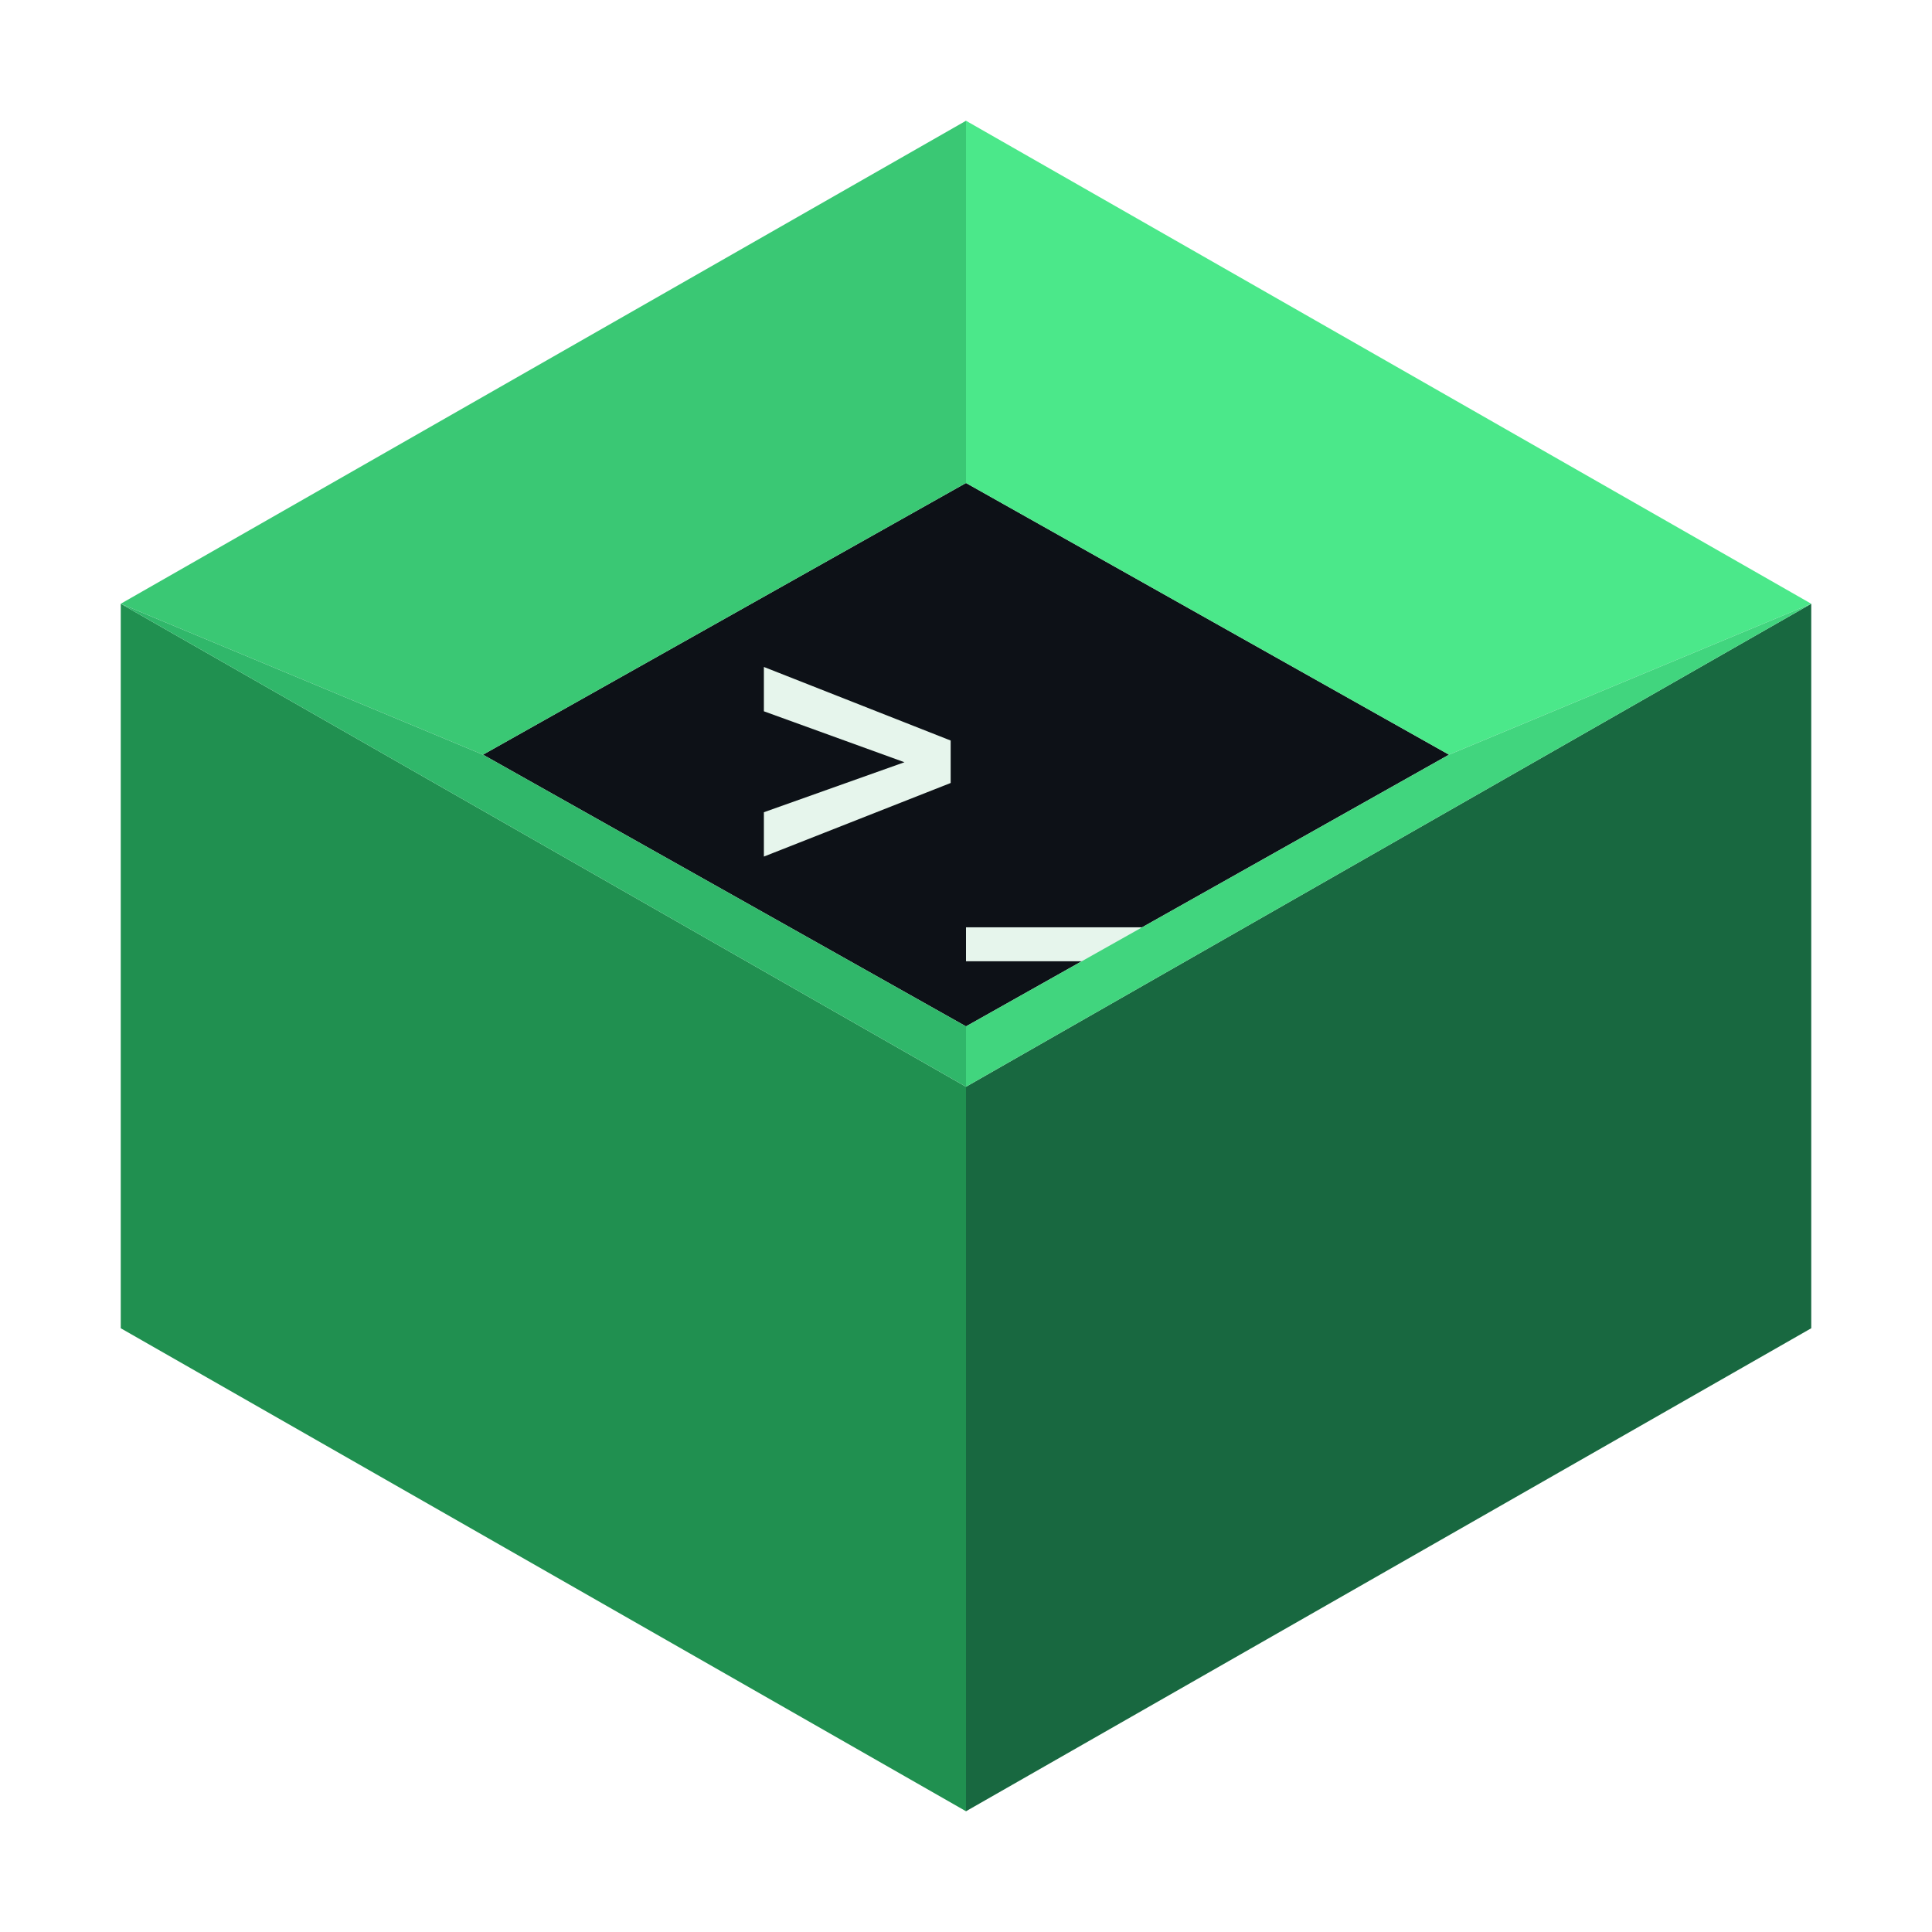
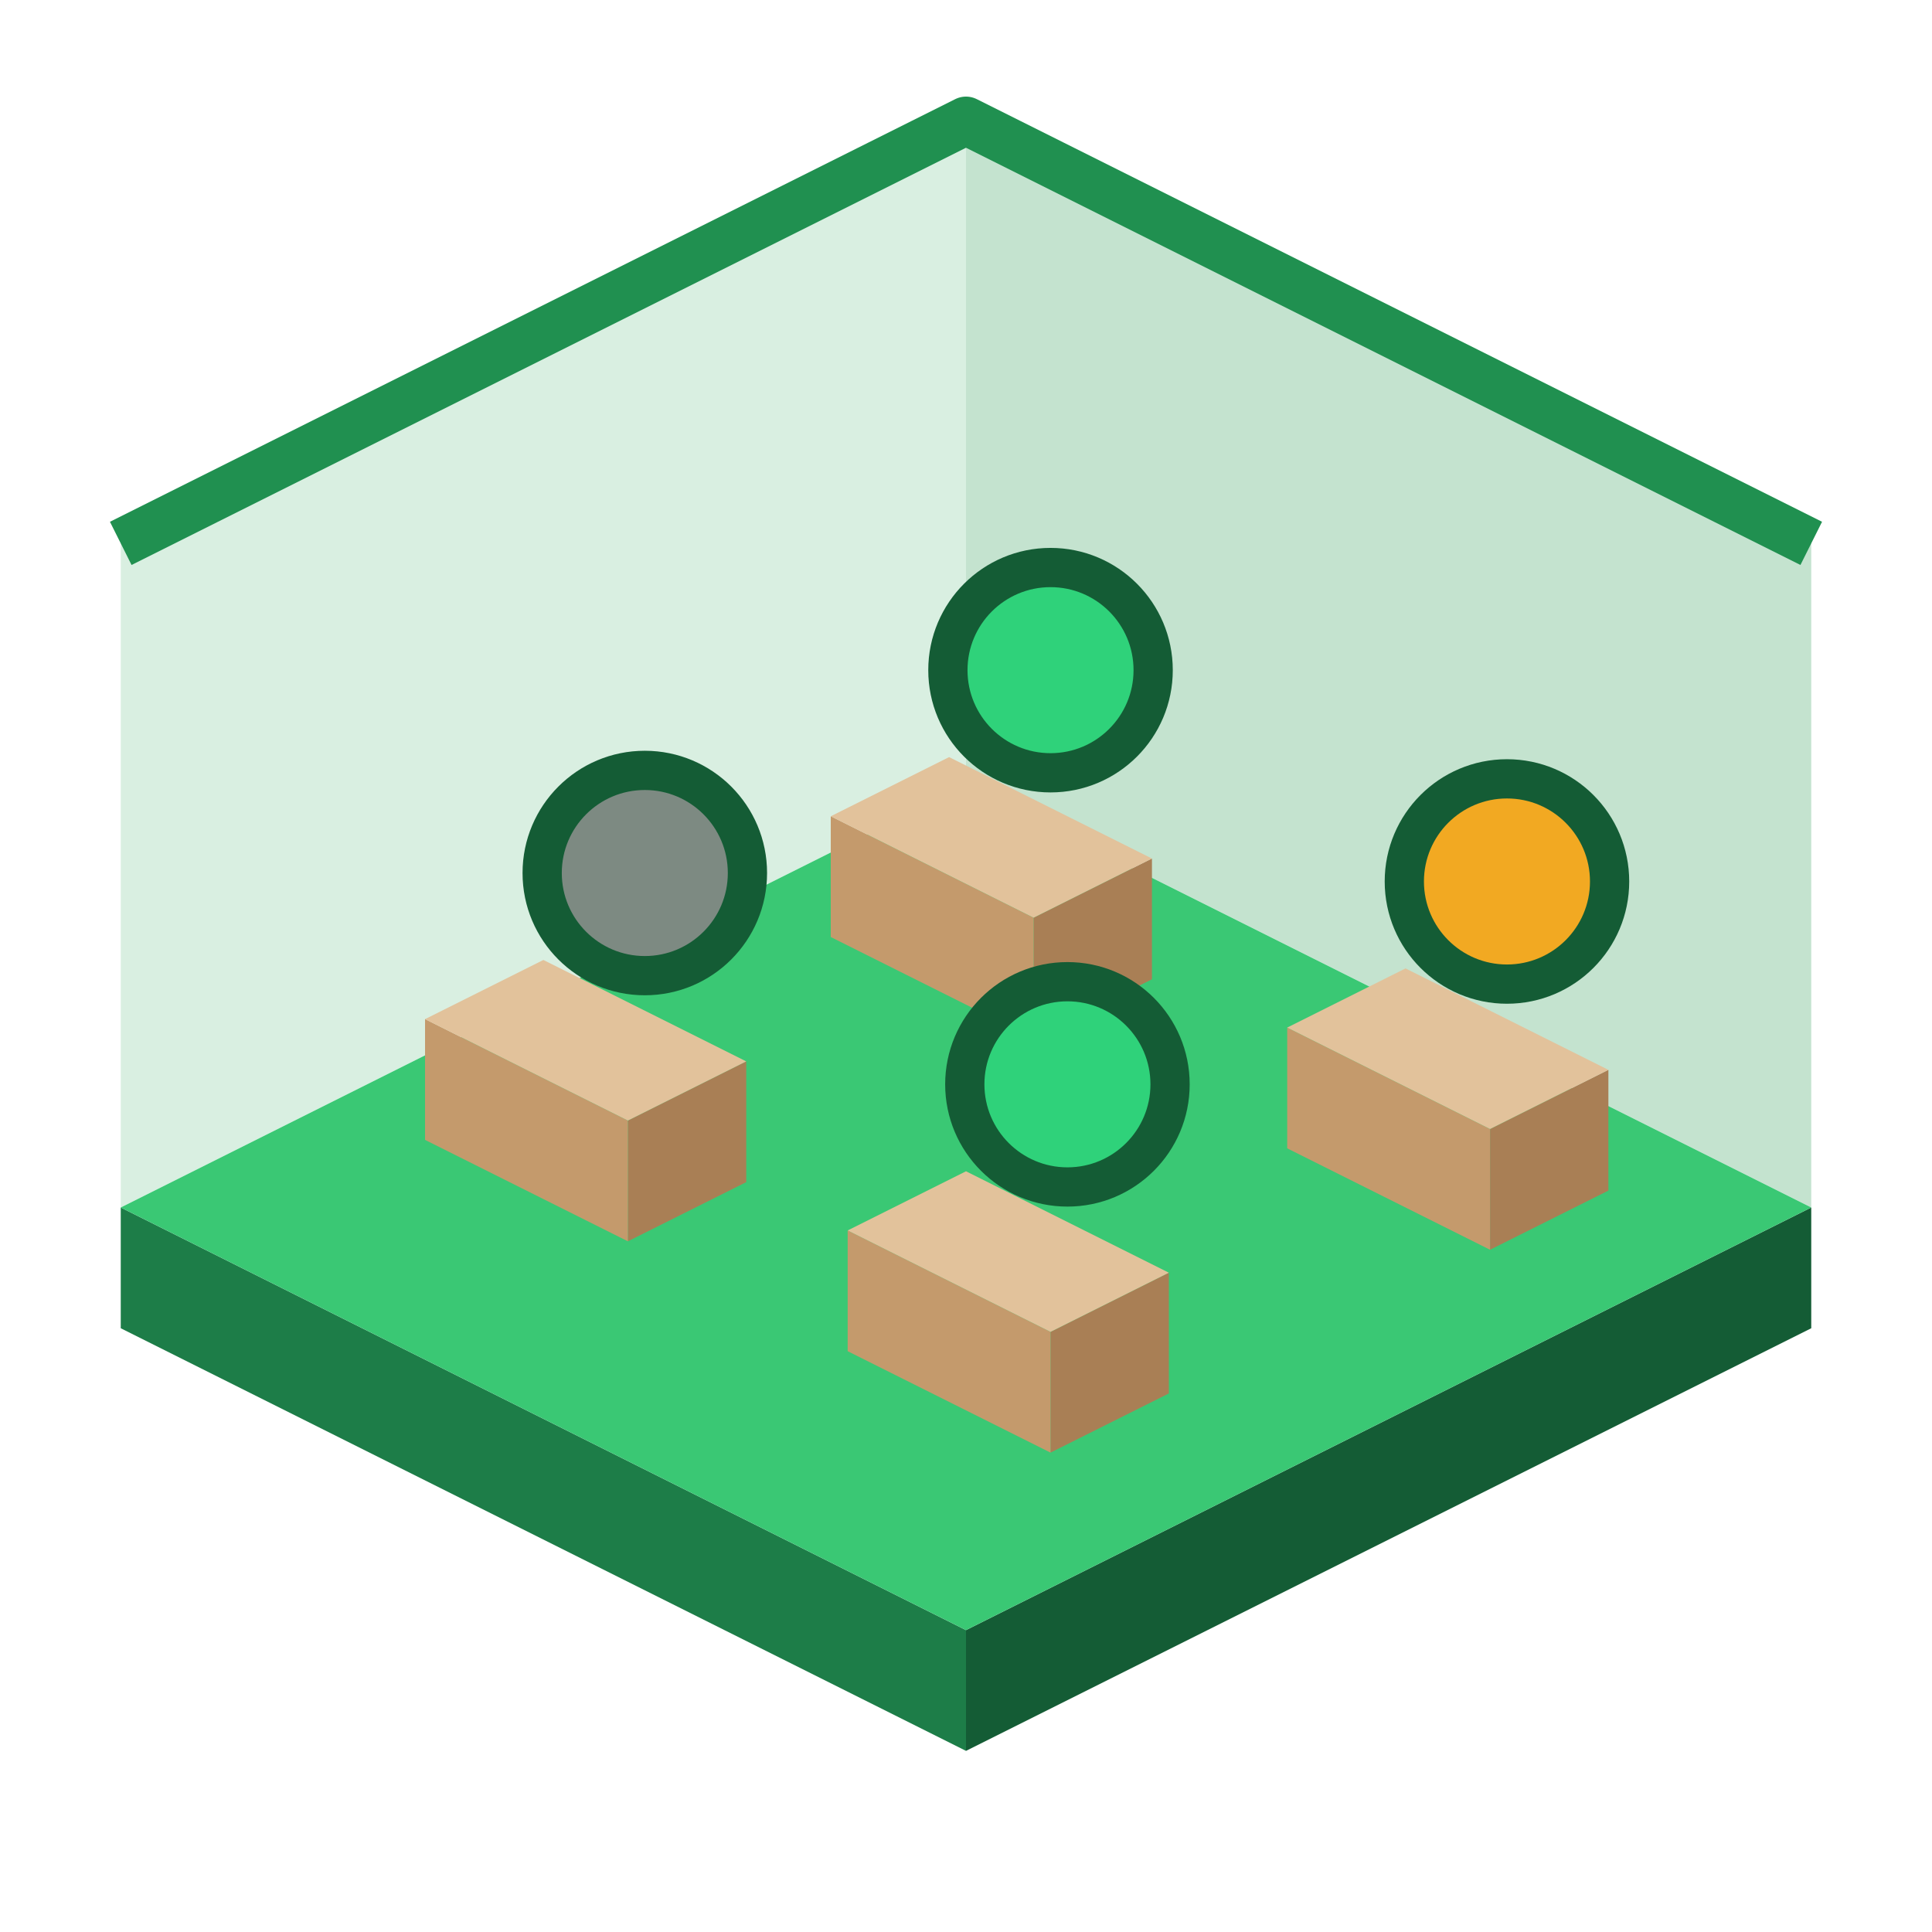
<svg xmlns="http://www.w3.org/2000/svg" viewBox="0 0 32 32">
-   <polygon points="2,10 16,18 16,30 2,22" fill="#209050" />
-   <polygon points="30,10 16,18 16,30 30,22" fill="#186840" />
-   <polygon points="16,8 24,12.5 16,17 8,12.5" fill="#0d1117" />
-   <text x="16" y="14.5" text-anchor="middle" font-size="6" font-family="monospace" font-weight="bold" fill="#E6F5EC">&gt;_</text>
-   <polygon points="16,2 2,10 8,12.5 16,8" fill="#3AC874" />
-   <polygon points="16,2 30,10 24,12.5 16,8" fill="#4BE88A" />
-   <polygon points="2,10 16,18 16,17 8,12.5" fill="#30B76A" />
-   <polygon points="30,10 16,18 16,17 24,12.5" fill="#41D57E" />
+   <g transform="scale(0.5)">
+     <polygon points="4,40 32,26 32,4 4,18" fill="#d9efe1" />
+     <polygon points="32,26 60,40 60,18 32,4" fill="#c4e3cf" />
+     <polyline points="4,18 32,4 60,18" fill="none" stroke="#209050" stroke-width="1.6" stroke-linejoin="round" />
+     <polygon points="4,40 32,54 32,58 4,44" fill="#1d7d48" />
+     <polygon points="60,40 32,54 32,58 60,44" fill="#145c35" />
+     <polygon points="32,26 60,40 32,54 4,40" fill="#3AC874" />
+     <polygon points="38.16,28.44 34.24,30.4 34.24,34.4 38.16,32.44" fill="#a97f55" />
+     <polygon points="27.52,27.04 34.24,30.4 34.24,34.4 27.52,31.04" fill="#c49a6c" />
+     <polygon points="31.44,25.08 38.16,28.44 34.24,30.4 27.52,27.04" fill="#e2c29b" />
+     <circle cx="34.8" cy="22.2" r="3.4" fill="#2fd27a" stroke="#145c35" stroke-width="1.3" />
+     <polygon points="53.28,35.44 49.36,37.4 49.36,41.4 53.28,39.44" fill="#a97f55" />
+     <polygon points="42.64,34.04 49.36,37.4 49.36,41.4 42.64,38.04" fill="#c49a6c" />
+     <polygon points="46.56,32.08 53.28,35.44 49.36,37.4 42.64,34.04" fill="#e2c29b" />
+     <circle cx="49.92" cy="29.2" r="3.4" fill="#f2a922" stroke="#145c35" stroke-width="1.3" />
+     <polygon points="24.72,35.16 20.8,37.12 20.8,41.12 24.72,39.16" fill="#a97f55" />
+     <polygon points="14.08,33.76 20.8,37.12 20.8,41.12 14.08,37.76" fill="#c49a6c" />
+     <polygon points="18,31.8 24.72,35.16 20.8,37.12 14.08,33.76" fill="#e2c29b" />
+     <circle cx="21.36" cy="28.92" r="3.4" fill="#7d8a82" stroke="#145c35" stroke-width="1.3" />
+     <polygon points="38.72,42.16 34.8,44.12 34.8,48.12 38.72,46.16" fill="#a97f55" />
+     <polygon points="28.08,40.76 34.8,44.12 34.8,48.12 28.08,44.76" fill="#c49a6c" />
+     <polygon points="32,38.8 38.72,42.16 34.8,44.12 28.08,40.76" fill="#e2c29b" />
+     <circle cx="35.36" cy="35.92" r="3.4" fill="#2fd27a" stroke="#145c35" stroke-width="1.3" />
+   </g>
</svg>
